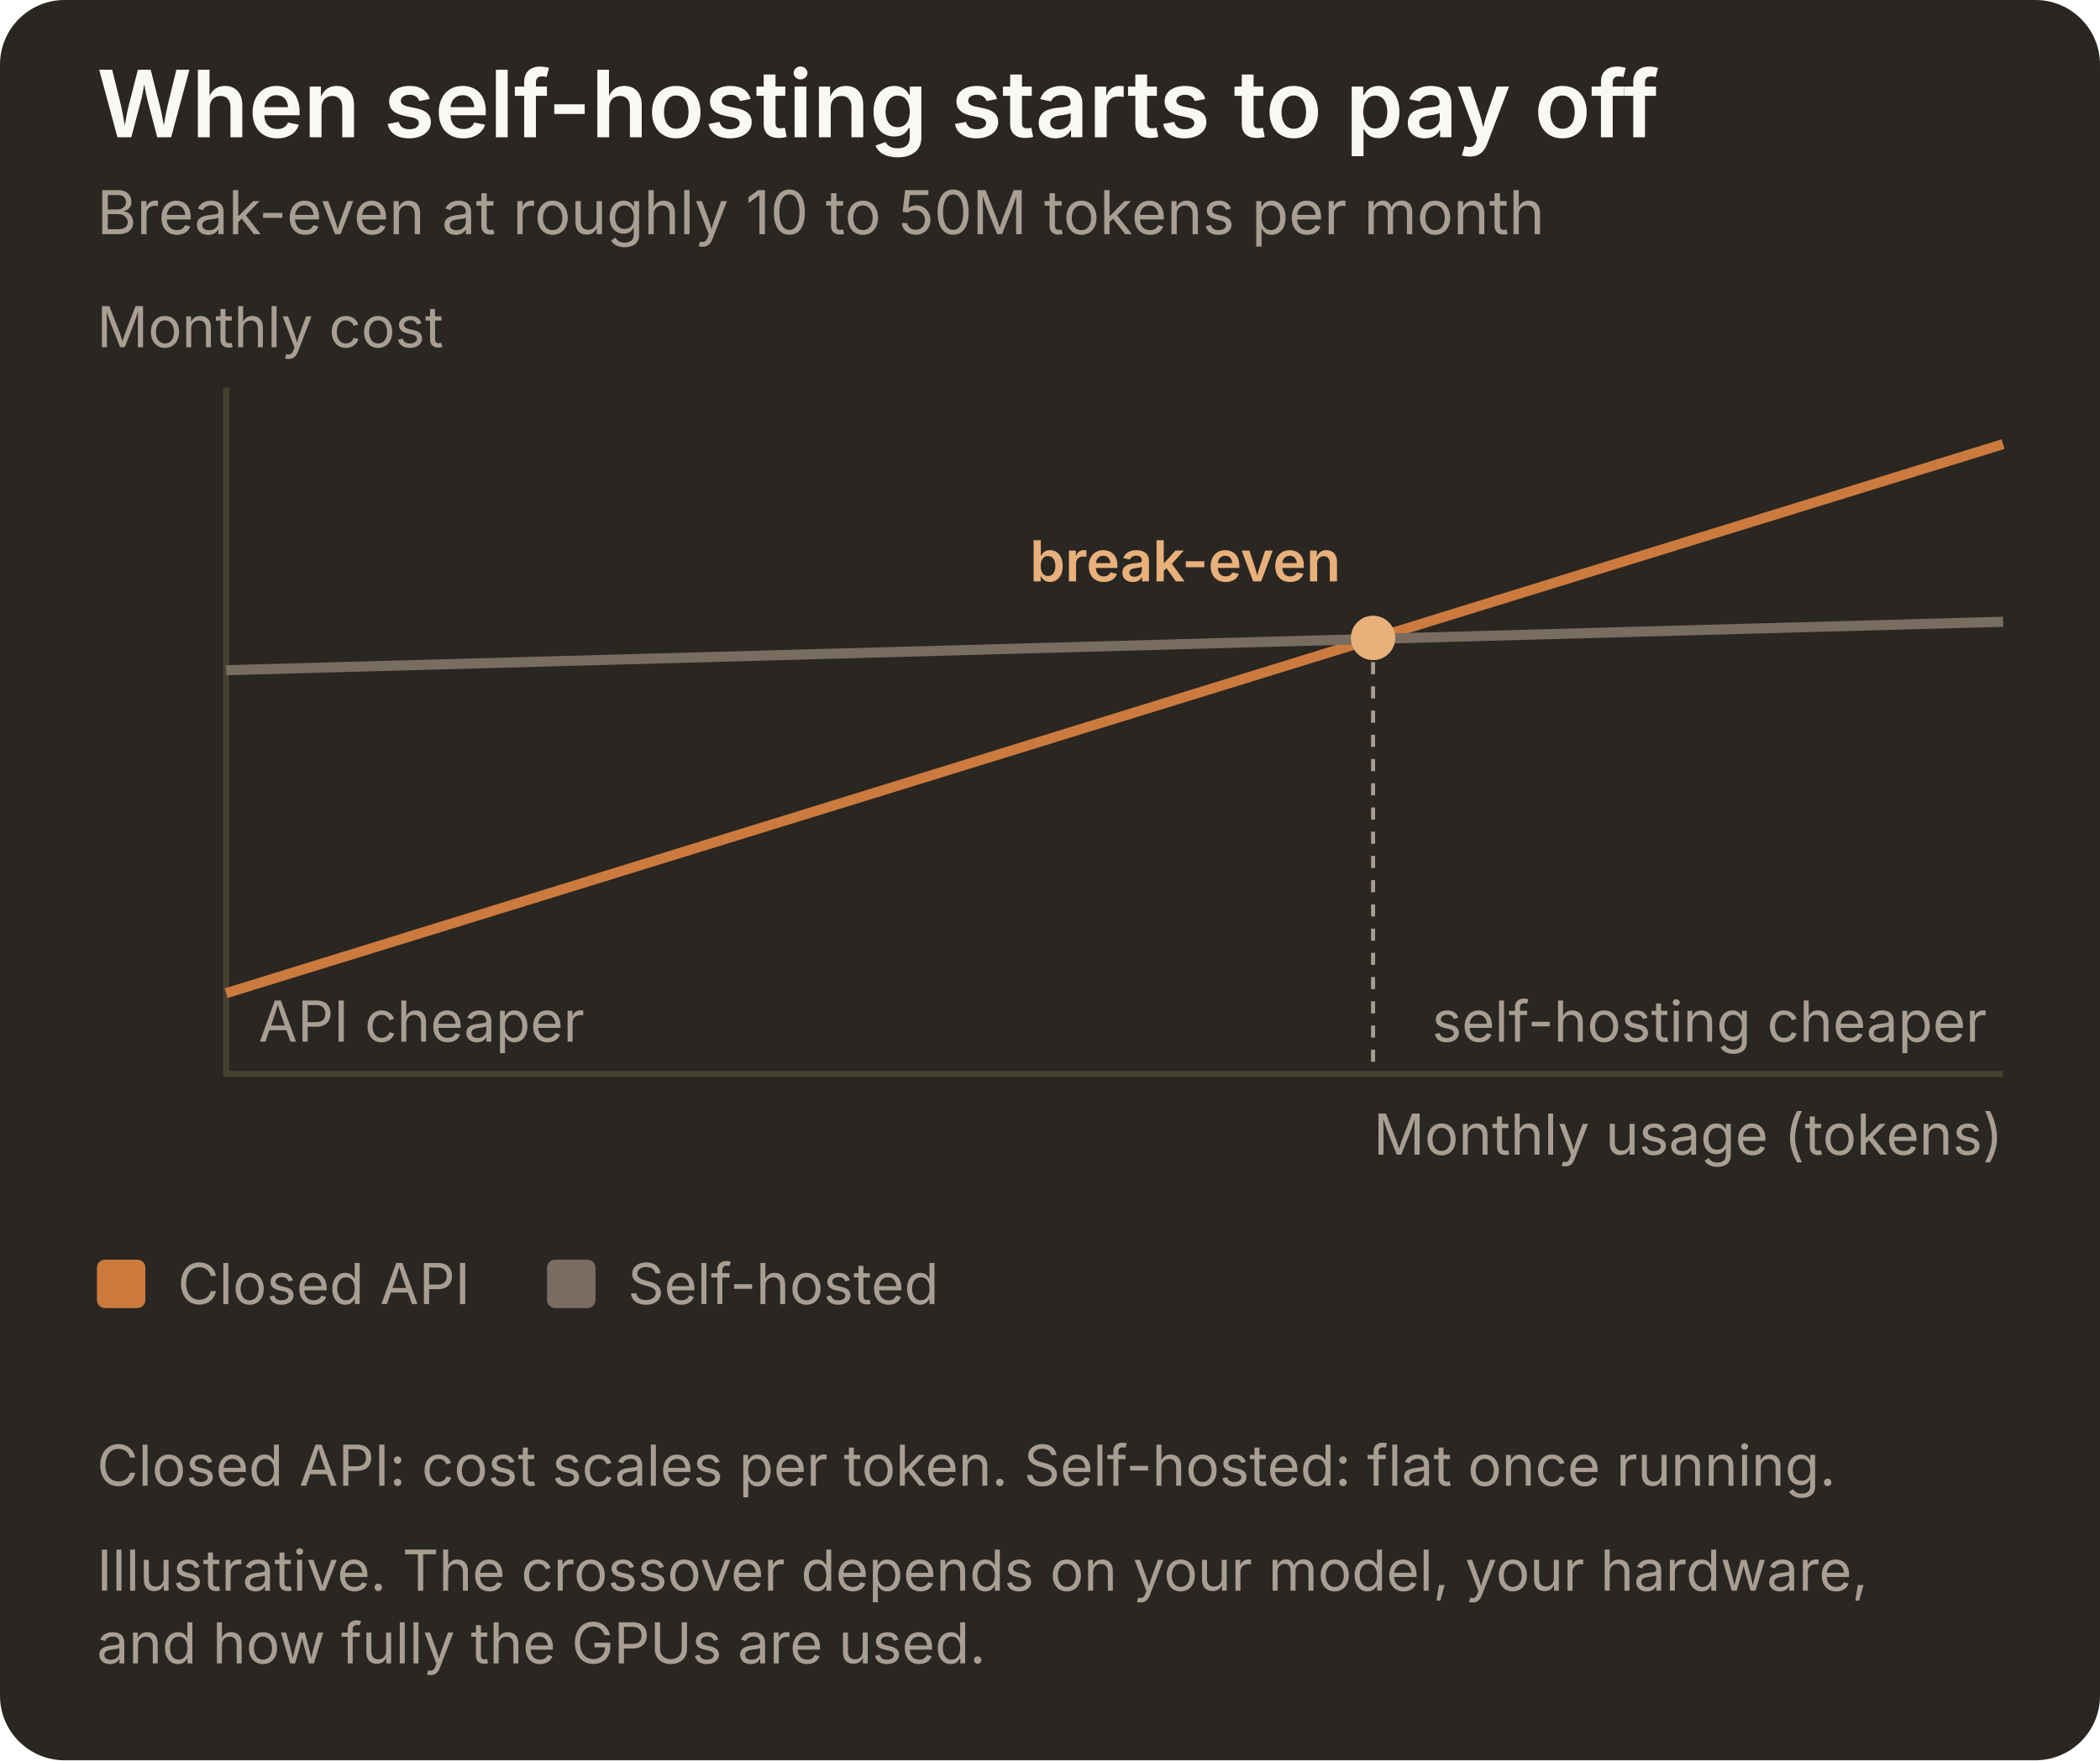
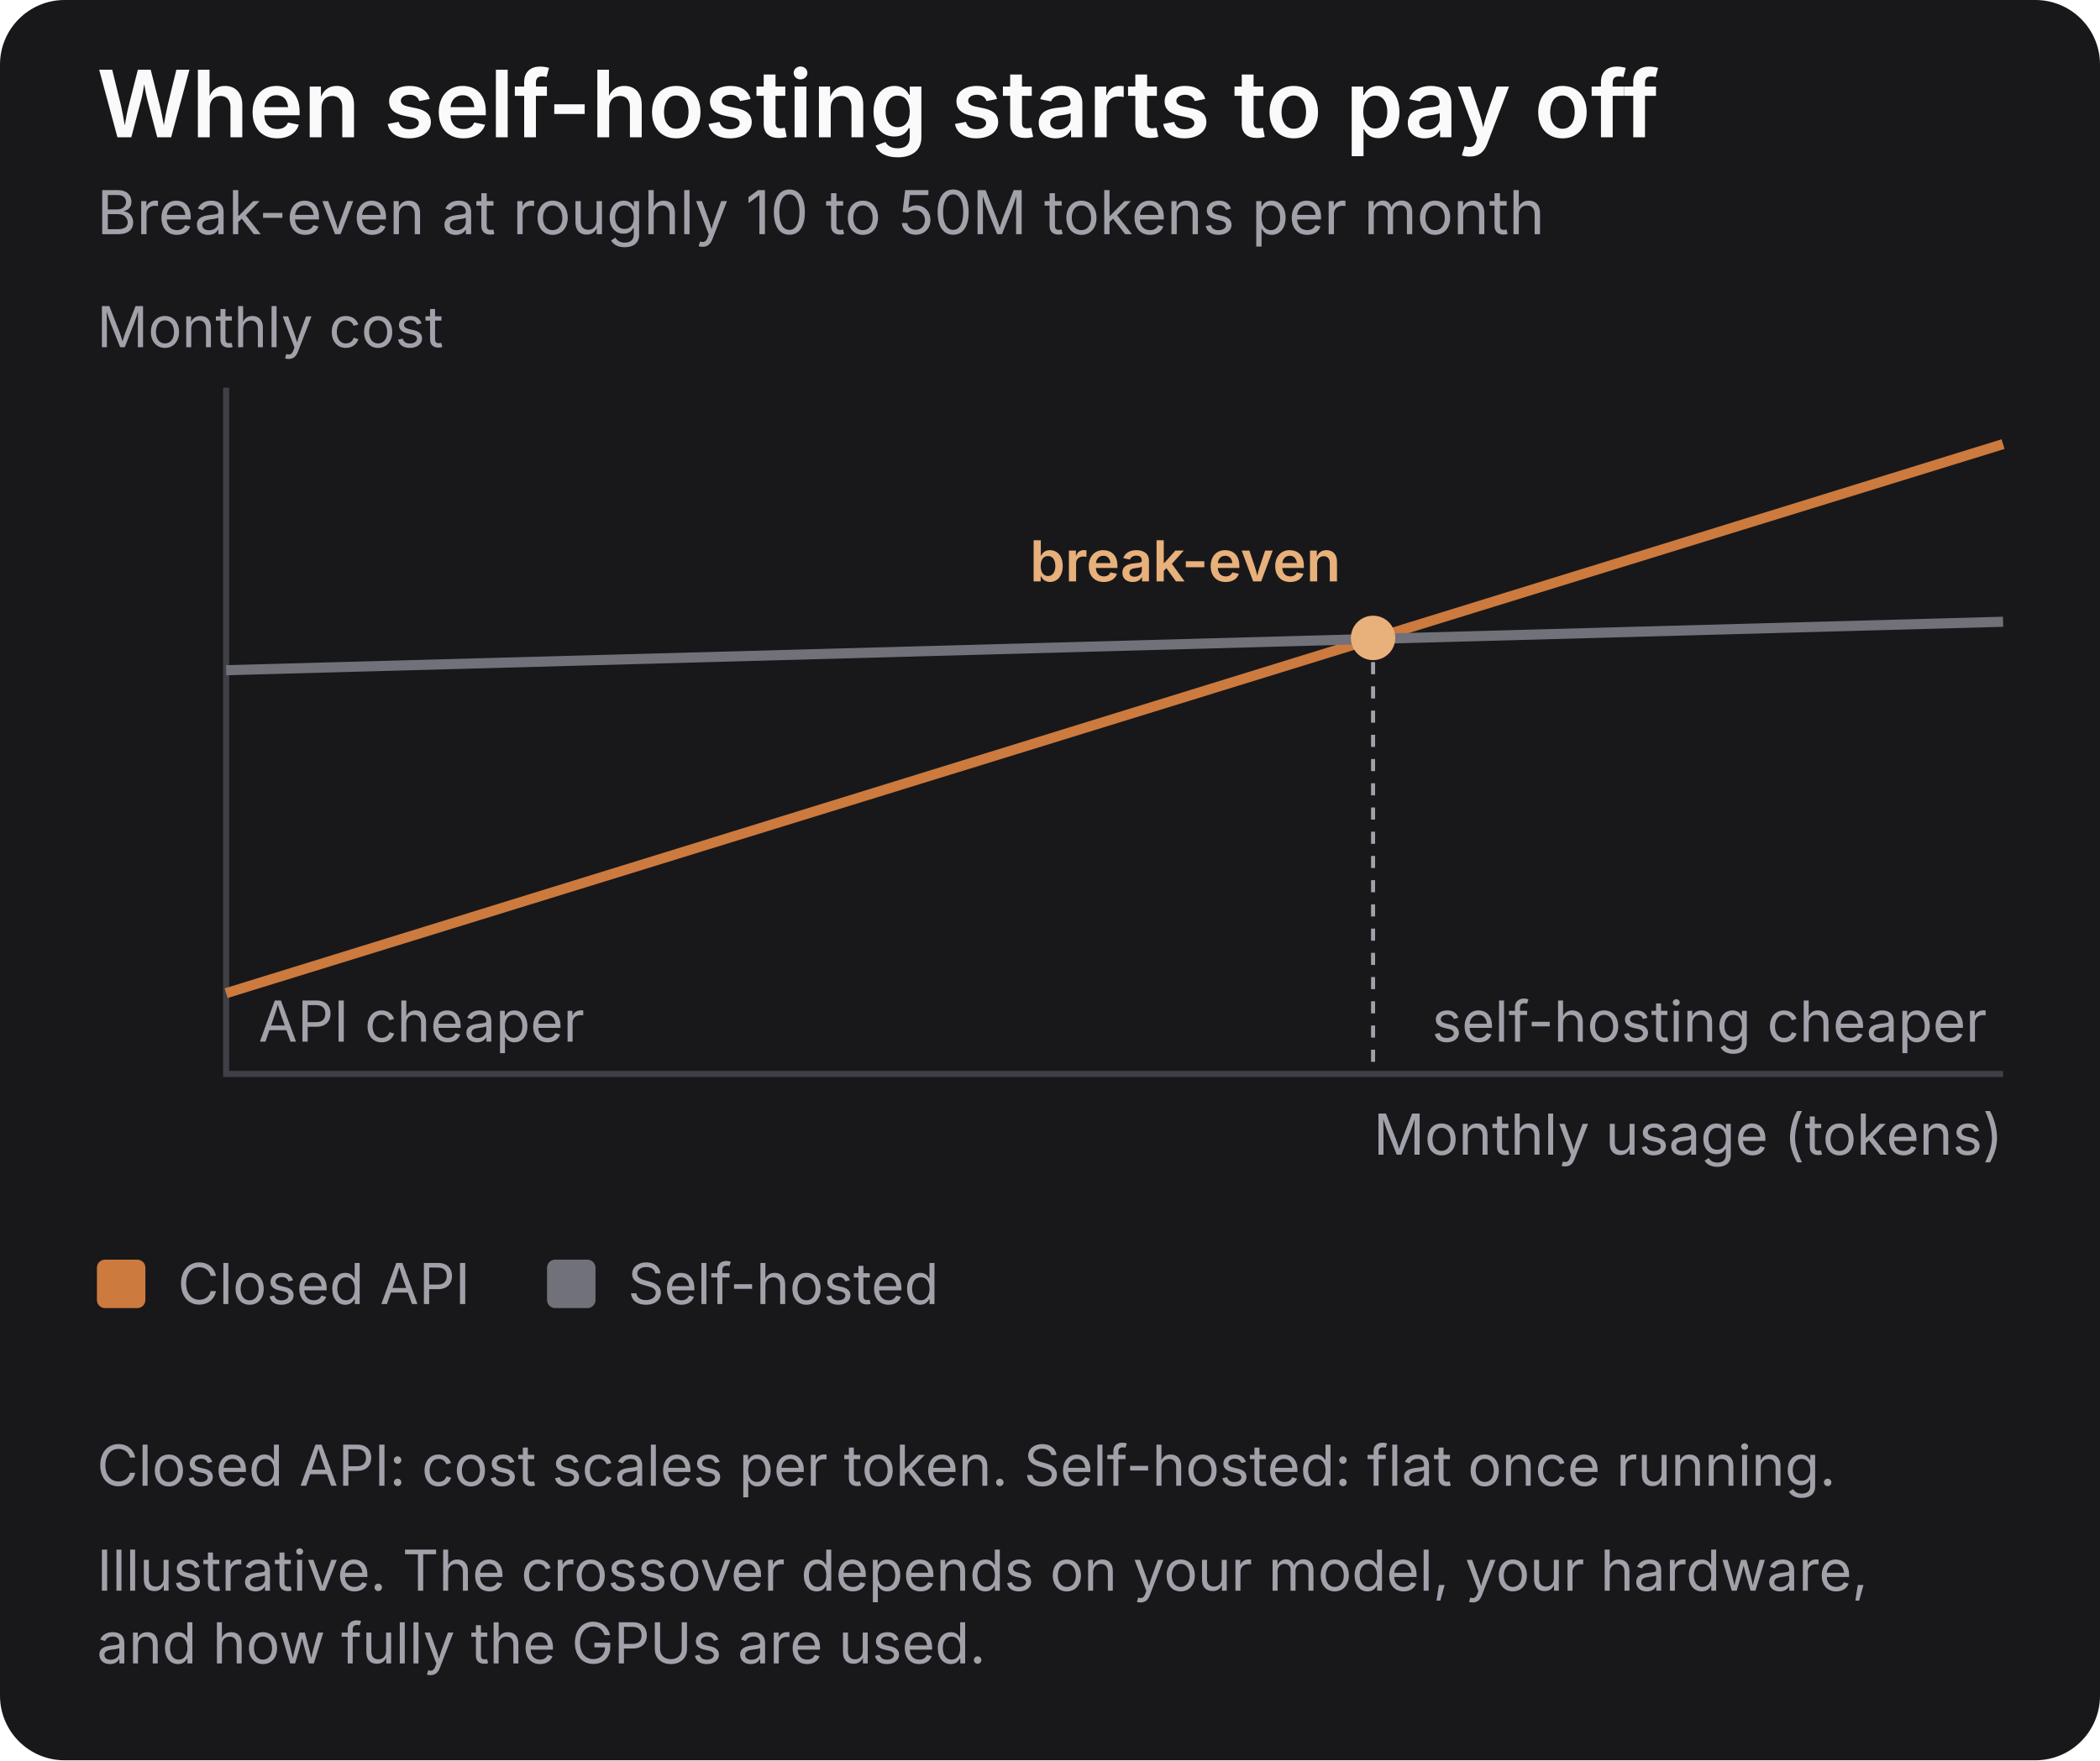
<svg xmlns="http://www.w3.org/2000/svg" width="520" height="436" viewBox="0 0 520 436" role="img" aria-label="Line chart: closed-API cost scales per token with usage while self-hosted cost stays flat once running. The illustrative crossover sits at roughly 10 to 50 million tokens per month; below it the API is cheaper, above it self-hosting is.">
  <defs>
    <marker id="ar" markerWidth="8" markerHeight="8" refX="6" refY="3" orient="auto">
-       <path d="M0,0 L6,3 L0,6 Z" fill="#a89e92" />
+       <path d="M0,0 L6,3 L0,6 Z" fill="#a1a1aa" />
    </marker>
  </defs>
-   <rect x="0" y="0" width="520" height="436" rx="16" fill="#2a2622" />
-   <text x="24" y="34" font-family="'Inter', system-ui, -apple-system, sans-serif" font-size="23" fill="#faf8f4" font-weight="600">When self-hosting starts to pay off</text>
-   <text x="24" y="58" font-family="'Inter', system-ui, -apple-system, sans-serif" font-size="15" fill="#a89e92">Break-even at roughly 10 to 50M tokens per month</text>
-   <text x="24" y="86" font-family="'Inter', system-ui, -apple-system, sans-serif" font-size="14" fill="#a89e92">Monthly cost</text>
-   <path d="M56,96 L56,266 L496,266" stroke="#46402f" stroke-width="1.5" fill="none" />
+   <rect x="0" y="0" width="520" height="436" rx="16" fill="#18181b" />
+   <text x="24" y="34" font-family="'Inter', system-ui, -apple-system, sans-serif" font-size="23" fill="#fafafa" font-weight="600">When self-hosting starts to pay off</text>
+   <text x="24" y="58" font-family="'Inter', system-ui, -apple-system, sans-serif" font-size="15" fill="#a1a1aa">Break-even at roughly 10 to 50M tokens per month</text>
+   <text x="24" y="86" font-family="'Inter', system-ui, -apple-system, sans-serif" font-size="14" fill="#a1a1aa">Monthly cost</text>
+   <path d="M56,96 L56,266 L496,266" stroke="#3f3f46" stroke-width="1.5" fill="none" />
  <path d="M56,246 L496,110" stroke="#cc7a3e" stroke-width="2.5" fill="none" />
-   <path d="M56,166 L496,154" stroke="#786d60" stroke-width="2.5" fill="none" />
-   <path d="M340,158 L340,266" stroke="#a89e92" stroke-width="1" stroke-dasharray="3 3" />
+   <path d="M56,166 L496,154" stroke="#71717a" stroke-width="2.5" fill="none" />
+   <path d="M340,158 L340,266" stroke="#a1a1aa" stroke-width="1" stroke-dasharray="3 3" />
  <circle cx="340" cy="158" r="5.5" fill="#e8b07a" />
  <text x="332" y="144" font-family="'Inter', system-ui, -apple-system, sans-serif" font-size="14" fill="#e8b07a" font-weight="600" text-anchor="end">break-even</text>
-   <text x="64" y="258" font-family="'Inter', system-ui, -apple-system, sans-serif" font-size="14" fill="#a89e92">API cheaper</text>
-   <text x="492" y="258" font-family="'Inter', system-ui, -apple-system, sans-serif" font-size="14" fill="#a89e92" text-anchor="end">self-hosting cheaper</text>
-   <text x="496" y="286" font-family="'Inter', system-ui, -apple-system, sans-serif" font-size="14" fill="#a89e92" text-anchor="end">Monthly usage (tokens)</text>
+   <text x="64" y="258" font-family="'Inter', system-ui, -apple-system, sans-serif" font-size="14" fill="#a1a1aa">API cheaper</text>
+   <text x="492" y="258" font-family="'Inter', system-ui, -apple-system, sans-serif" font-size="14" fill="#a1a1aa" text-anchor="end">self-hosting cheaper</text>
+   <text x="496" y="286" font-family="'Inter', system-ui, -apple-system, sans-serif" font-size="14" fill="#a1a1aa" text-anchor="end">Monthly usage (tokens)</text>
  <rect x="24" y="312" width="12" height="12" rx="2" fill="#cc7a3e" />
-   <text x="44" y="323" font-family="'Inter', system-ui, -apple-system, sans-serif" font-size="14" fill="#a89e92">Closed API</text>
-   <rect x="135.46" y="312" width="12" height="12" rx="2" fill="#786d60" />
-   <text x="155.46" y="323" font-family="'Inter', system-ui, -apple-system, sans-serif" font-size="14" fill="#a89e92">Self-hosted</text>
-   <text x="24" y="368" font-family="'Inter', system-ui, -apple-system, sans-serif" font-size="14" fill="#a89e92">Closed API: cost scales per token. Self-hosted: flat once running.</text>
-   <text x="24" y="394" font-family="'Inter', system-ui, -apple-system, sans-serif" font-size="14" fill="#a89e92">Illustrative. The crossover depends on your model, your hardware,</text>
-   <text x="24" y="412" font-family="'Inter', system-ui, -apple-system, sans-serif" font-size="14" fill="#a89e92">and how fully the GPUs are used.</text>
+   <text x="44" y="323" font-family="'Inter', system-ui, -apple-system, sans-serif" font-size="14" fill="#a1a1aa">Closed API</text>
+   <rect x="135.46" y="312" width="12" height="12" rx="2" fill="#71717a" />
+   <text x="155.46" y="323" font-family="'Inter', system-ui, -apple-system, sans-serif" font-size="14" fill="#a1a1aa">Self-hosted</text>
+   <text x="24" y="368" font-family="'Inter', system-ui, -apple-system, sans-serif" font-size="14" fill="#a1a1aa">Closed API: cost scales per token. Self-hosted: flat once running.</text>
+   <text x="24" y="394" font-family="'Inter', system-ui, -apple-system, sans-serif" font-size="14" fill="#a1a1aa">Illustrative. The crossover depends on your model, your hardware,</text>
+   <text x="24" y="412" font-family="'Inter', system-ui, -apple-system, sans-serif" font-size="14" fill="#a1a1aa">and how fully the GPUs are used.</text>
</svg>
